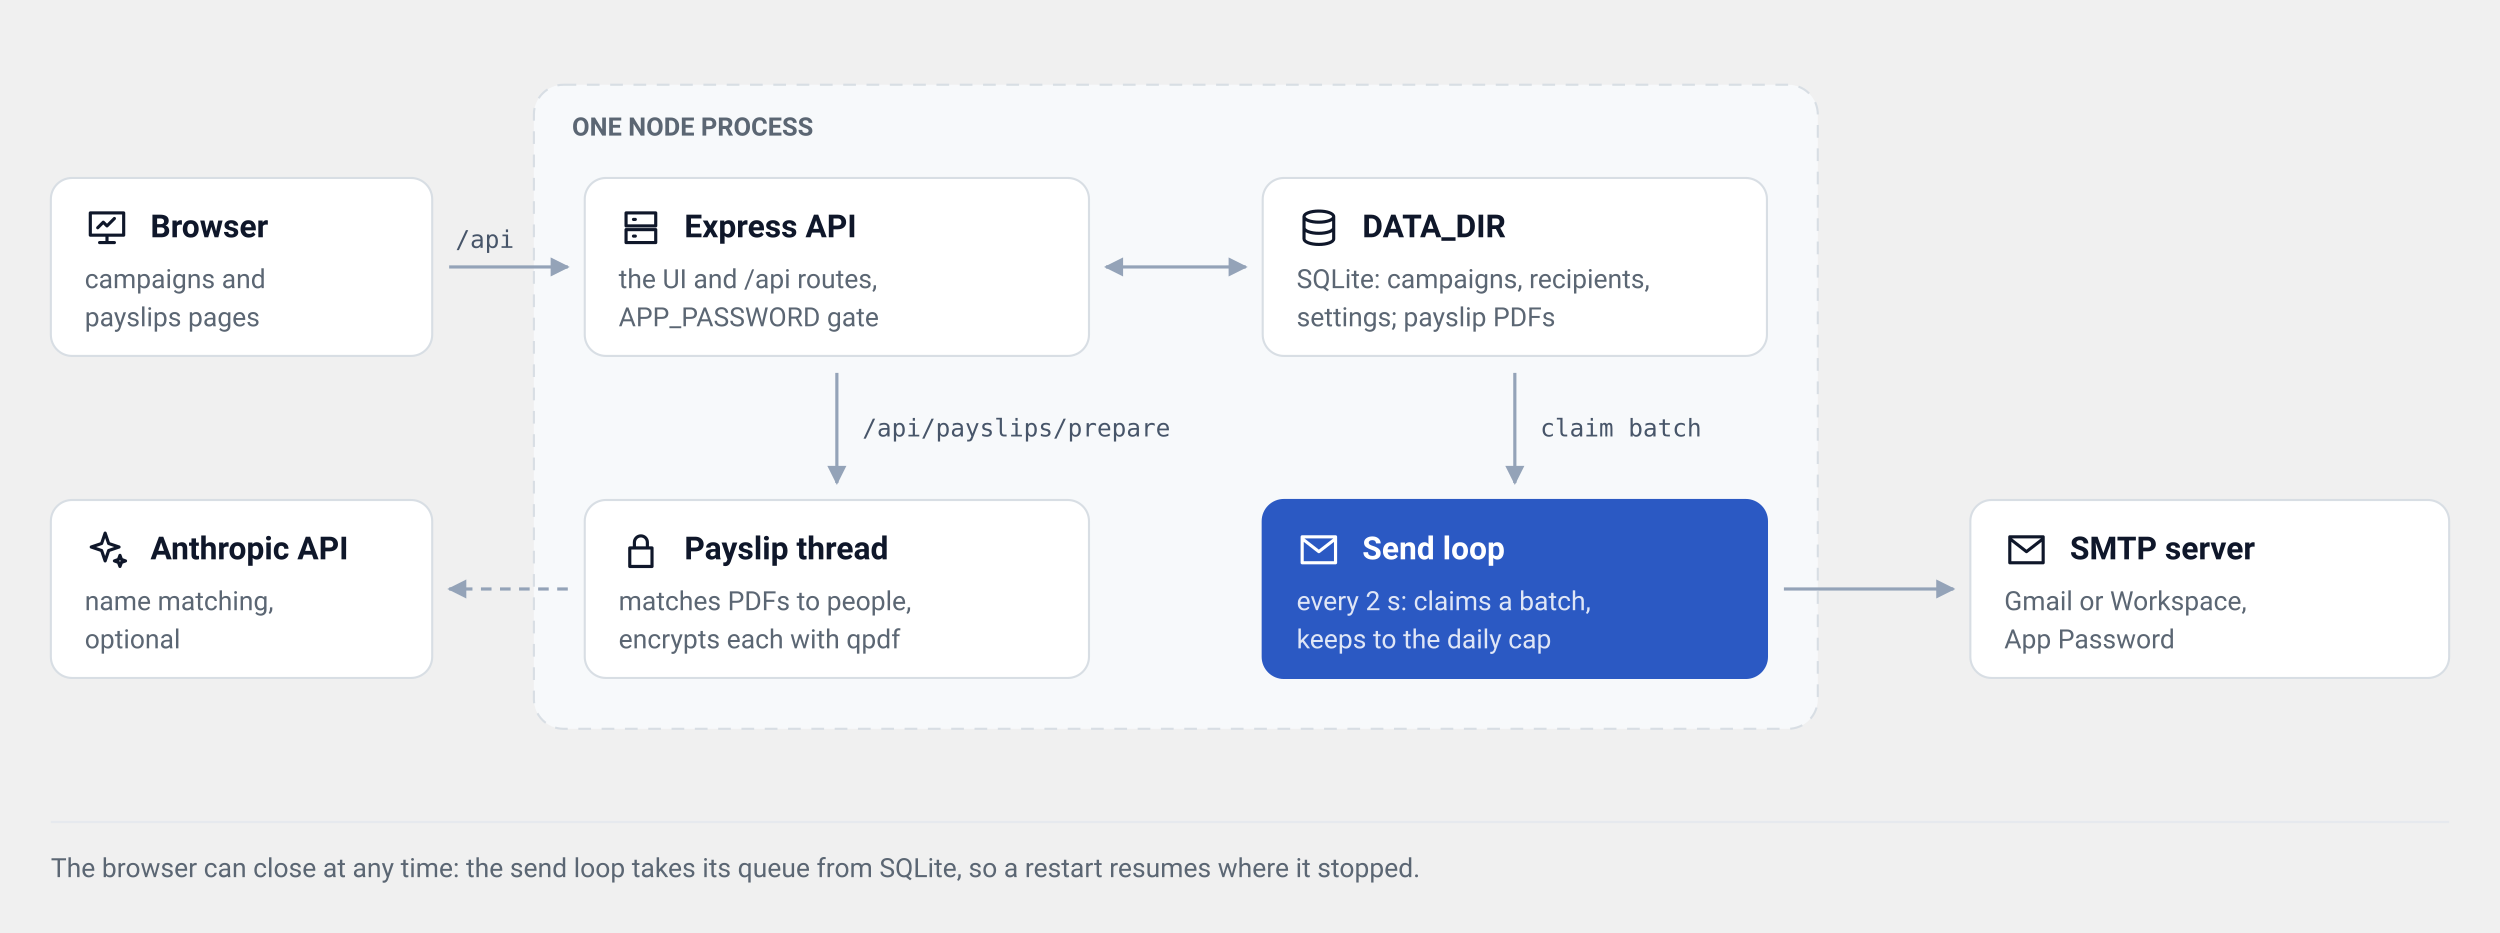
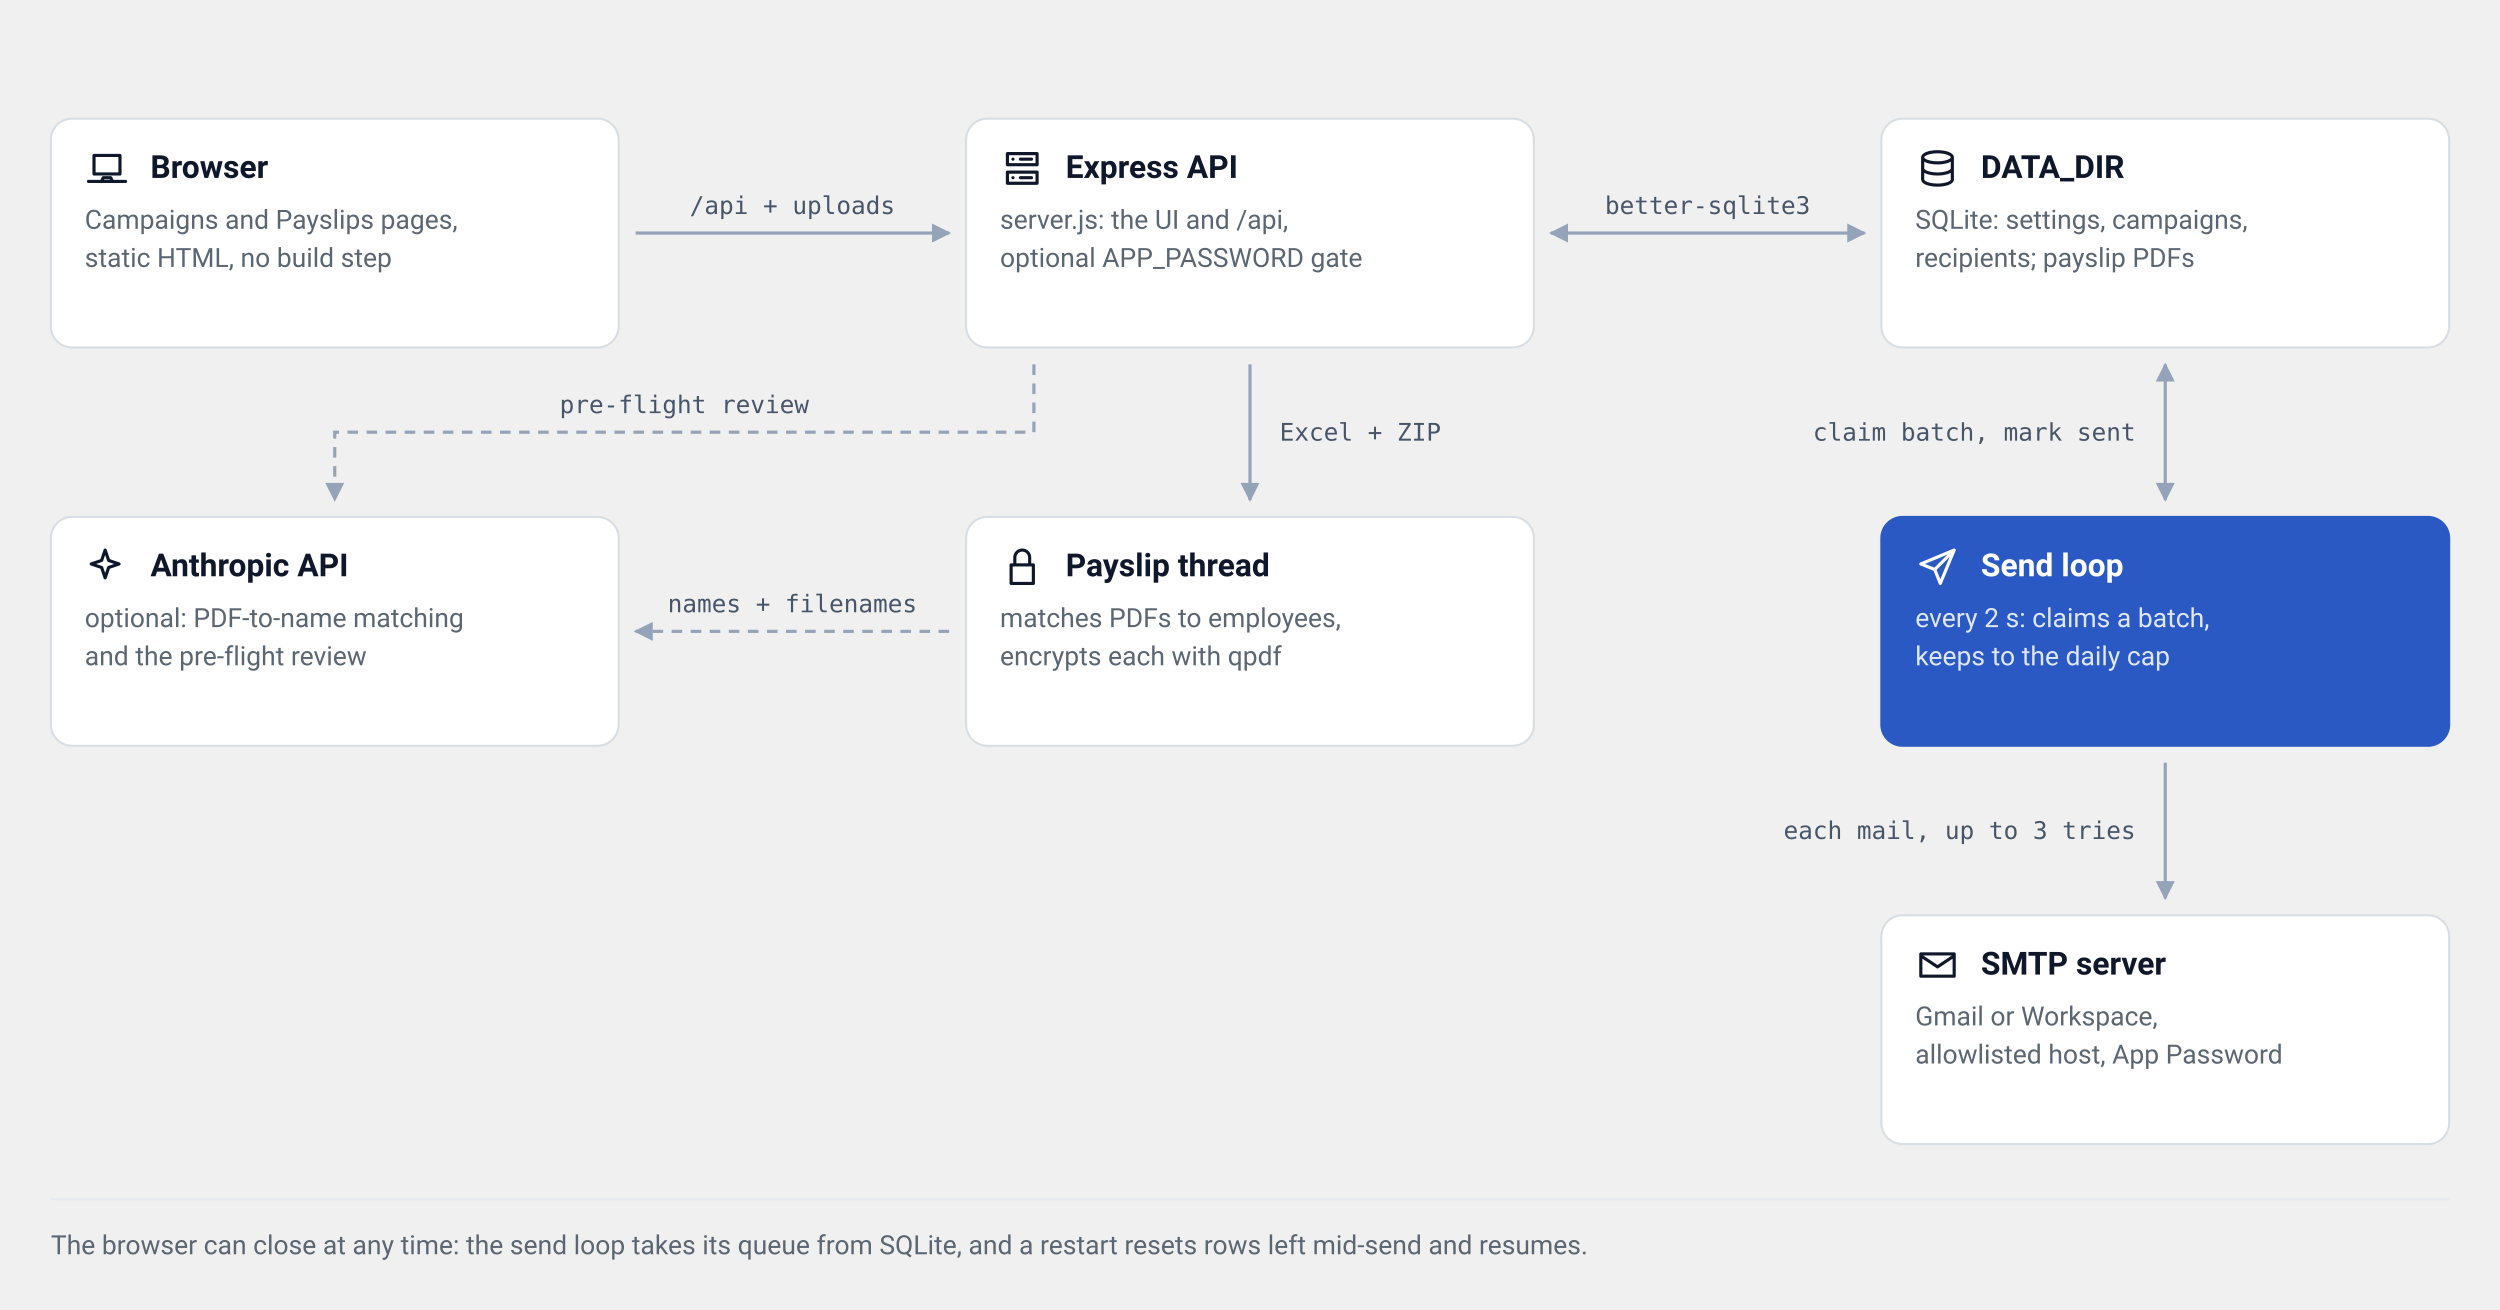
- <svg xmlns="http://www.w3.org/2000/svg" viewBox="0 0 1180 440" width="1180" height="440" role="img" aria-label="The browser talks to the Express API in a single Node process. The API keeps settings, campaigns and recipients in SQLite under DATA_DIR and hands payslip preparation to a worker thread, which can ask the Anthropic API to match PDFs and encrypts each one with qpdf. A send loop claims batches from SQLite and sends them over SMTP.">
+ <svg xmlns="http://www.w3.org/2000/svg" viewBox="0 0 1180 618" width="1180" height="618" role="img" aria-label="The browser talks to the Express API in one Node process. The API keeps settings, campaigns and recipients in SQLite under DATA_DIR and hands payslip preparation to a worker thread, which can ask the Anthropic API to match PDFs to employees and encrypts each one with qpdf; the API can also ask Anthropic for a pre-flight review. A send loop claims batches from SQLite every two seconds and sends them over SMTP.">
  <defs>
    <marker id="a" viewBox="0 0 10 10" refX="9" refY="5" markerWidth="6" markerHeight="6" orient="auto-start-reverse">
      <path d="M0 0 10 5 0 10z" fill="#94a3b8" />
    </marker>
+     <marker id="b" viewBox="0 0 10 10" refX="1" refY="5" markerWidth="6" markerHeight="6" orient="auto">
+       <path d="M10 0 0 5 10 10z" fill="#94a3b8" />
+     </marker>
  </defs>
-   <rect x="252" y="40" width="606" height="304" rx="14" fill="#f7f9fb" stroke="#d8dee4" stroke-width="1" stroke-dasharray="6 5" />
-   <text x="270.0" y="64.0" font-family="system-ui,-apple-system,'Segoe UI',Roboto,Helvetica,Arial,sans-serif" font-size="12" fill="#5b6673" text-anchor="start" font-weight="600">ONE NODE PROCESS</text>
-   <rect x="24" y="84" width="180" height="84" rx="10" fill="#ffffff" stroke="#d8dee4" stroke-width="1" />
-   <g transform="translate(40.0,97.0) scale(0.875)" fill="none" stroke="#0f172a" stroke-width="1.7" stroke-linecap="round" stroke-linejoin="round">
-     <path d="M3 4h18v12H3z M8 20h8 M12 16v4 M7 12l3-3 2 2 4-4" />
+   <rect x="24" y="56" width="268" height="108" rx="10" fill="#ffffff" stroke="#d8dee4" stroke-width="1" />
+   <g transform="translate(40.0,69.0) scale(0.875)" fill="none" stroke="#0f172a" stroke-width="1.7" stroke-linecap="round" stroke-linejoin="round">
+     <path d="M5 5h14v10H5z M2 19h20 M9 19l1-2h4l1 2" />
  </g>
-   <text x="71.0" y="112.0" font-family="system-ui,-apple-system,'Segoe UI',Roboto,Helvetica,Arial,sans-serif" font-size="15" fill="#0f172a" text-anchor="start" font-weight="600">Browser</text>
-   <text x="40.0" y="136.0" font-family="system-ui,-apple-system,'Segoe UI',Roboto,Helvetica,Arial,sans-serif" font-size="12.5" fill="#5b6673" text-anchor="start">campaigns and</text>
-   <text x="40.0" y="154.0" font-family="system-ui,-apple-system,'Segoe UI',Roboto,Helvetica,Arial,sans-serif" font-size="12.5" fill="#5b6673" text-anchor="start">payslips pages</text>
-   <rect x="276" y="84" width="238" height="84" rx="10" fill="#ffffff" stroke="#d8dee4" stroke-width="1" />
-   <g transform="translate(292.0,97.0) scale(0.875)" fill="none" stroke="#0f172a" stroke-width="1.7" stroke-linecap="round" stroke-linejoin="round">
-     <path d="M4 4h16v7H4z M4 13h16v7H4z M8 7.5h1 M8 16.5h1" />
+   <text x="71.0" y="84.0" font-family="system-ui,-apple-system,'Segoe UI',Roboto,Helvetica,Arial,sans-serif" font-size="15" fill="#0f172a" text-anchor="start" font-weight="600">Browser</text>
+   <text x="40.0" y="108.0" font-family="system-ui,-apple-system,'Segoe UI',Roboto,Helvetica,Arial,sans-serif" font-size="12.5" fill="#5b6673" text-anchor="start">Campaigns and Payslips pages,</text>
+   <text x="40.0" y="126.0" font-family="system-ui,-apple-system,'Segoe UI',Roboto,Helvetica,Arial,sans-serif" font-size="12.5" fill="#5b6673" text-anchor="start">static HTML, no build step</text>
+   <rect x="456" y="56" width="268" height="108" rx="10" fill="#ffffff" stroke="#d8dee4" stroke-width="1" />
+   <g transform="translate(472.0,69.0) scale(0.875)" fill="none" stroke="#0f172a" stroke-width="1.7" stroke-linecap="round" stroke-linejoin="round">
+     <path d="M4 4h16v6H4z M4 14h16v6H4z M7 7h.01 M7 17h.01 M11 7h6 M11 17h6" />
  </g>
-   <text x="323.0" y="112.0" font-family="system-ui,-apple-system,'Segoe UI',Roboto,Helvetica,Arial,sans-serif" font-size="15" fill="#0f172a" text-anchor="start" font-weight="600">Express API</text>
-   <text x="292.0" y="136.0" font-family="system-ui,-apple-system,'Segoe UI',Roboto,Helvetica,Arial,sans-serif" font-size="12.5" fill="#5b6673" text-anchor="start">the UI and /api routes,</text>
-   <text x="292.0" y="154.0" font-family="system-ui,-apple-system,'Segoe UI',Roboto,Helvetica,Arial,sans-serif" font-size="12.5" fill="#5b6673" text-anchor="start">APP_PASSWORD gate</text>
-   <rect x="596" y="84" width="238" height="84" rx="10" fill="#ffffff" stroke="#d8dee4" stroke-width="1" />
-   <g transform="translate(612.0,97.0) scale(0.875)" fill="none" stroke="#0f172a" stroke-width="1.7" stroke-linecap="round" stroke-linejoin="round">
+   <text x="503.0" y="84.0" font-family="system-ui,-apple-system,'Segoe UI',Roboto,Helvetica,Arial,sans-serif" font-size="15" fill="#0f172a" text-anchor="start" font-weight="600">Express API</text>
+   <text x="472.0" y="108.0" font-family="system-ui,-apple-system,'Segoe UI',Roboto,Helvetica,Arial,sans-serif" font-size="12.5" fill="#5b6673" text-anchor="start">server.js: the UI and /api,</text>
+   <text x="472.0" y="126.0" font-family="system-ui,-apple-system,'Segoe UI',Roboto,Helvetica,Arial,sans-serif" font-size="12.5" fill="#5b6673" text-anchor="start">optional APP_PASSWORD gate</text>
+   <rect x="888" y="56" width="268" height="108" rx="10" fill="#ffffff" stroke="#d8dee4" stroke-width="1" />
+   <g transform="translate(904.0,69.0) scale(0.875)" fill="none" stroke="#0f172a" stroke-width="1.7" stroke-linecap="round" stroke-linejoin="round">
    <path d="M4 6c0-1.7 3.6-3 8-3s8 1.3 8 3-3.6 3-8 3-8-1.3-8-3z M4 6v12c0 1.7 3.6 3 8 3s8-1.3 8-3V6 M4 12c0 1.7 3.6 3 8 3s8-1.3 8-3" />
  </g>
-   <text x="643.0" y="112.0" font-family="system-ui,-apple-system,'Segoe UI',Roboto,Helvetica,Arial,sans-serif" font-size="15" fill="#0f172a" text-anchor="start" font-weight="600">DATA_DIR</text>
-   <text x="612.0" y="136.0" font-family="system-ui,-apple-system,'Segoe UI',Roboto,Helvetica,Arial,sans-serif" font-size="12.5" fill="#5b6673" text-anchor="start">SQLite: campaigns, recipients,</text>
-   <text x="612.0" y="154.0" font-family="system-ui,-apple-system,'Segoe UI',Roboto,Helvetica,Arial,sans-serif" font-size="12.5" fill="#5b6673" text-anchor="start">settings; payslip PDFs</text>
-   <rect x="276" y="236" width="238" height="84" rx="10" fill="#ffffff" stroke="#d8dee4" stroke-width="1" />
-   <g transform="translate(292.0,249.0) scale(0.875)" fill="none" stroke="#0f172a" stroke-width="1.7" stroke-linecap="round" stroke-linejoin="round">
-     <path d="M6 11h12v10H6z M8.5 11V8a3.5 3.5 0 0 1 7 0v3" />
+   <text x="935.0" y="84.0" font-family="system-ui,-apple-system,'Segoe UI',Roboto,Helvetica,Arial,sans-serif" font-size="15" fill="#0f172a" text-anchor="start" font-weight="600">DATA_DIR</text>
+   <text x="904.0" y="108.0" font-family="system-ui,-apple-system,'Segoe UI',Roboto,Helvetica,Arial,sans-serif" font-size="12.5" fill="#5b6673" text-anchor="start">SQLite: settings, campaigns,</text>
+   <text x="904.0" y="126.0" font-family="system-ui,-apple-system,'Segoe UI',Roboto,Helvetica,Arial,sans-serif" font-size="12.5" fill="#5b6673" text-anchor="start">recipients; payslip PDFs</text>
+   <rect x="24" y="244" width="268" height="108" rx="10" fill="#ffffff" stroke="#d8dee4" stroke-width="1" />
+   <g transform="translate(40.0,257.0) scale(0.875)" fill="none" stroke="#0f172a" stroke-width="1.7" stroke-linecap="round" stroke-linejoin="round">
+     <path d="M11 3l1.9 5.6L18.5 10.5l-5.6 1.9L11 18l-1.9-5.6L3.5 10.5l5.6-1.9z" />
  </g>
-   <text x="323.0" y="264.0" font-family="system-ui,-apple-system,'Segoe UI',Roboto,Helvetica,Arial,sans-serif" font-size="15" fill="#0f172a" text-anchor="start" font-weight="600">Payslip thread</text>
-   <text x="292.0" y="288.0" font-family="system-ui,-apple-system,'Segoe UI',Roboto,Helvetica,Arial,sans-serif" font-size="12.5" fill="#5b6673" text-anchor="start">matches PDFs to people,</text>
-   <text x="292.0" y="306.0" font-family="system-ui,-apple-system,'Segoe UI',Roboto,Helvetica,Arial,sans-serif" font-size="12.5" fill="#5b6673" text-anchor="start">encrypts each with qpdf</text>
-   <rect x="596" y="236" width="238" height="84" rx="10" fill="#2b59c3" stroke="#2b59c3" stroke-width="1" />
-   <g transform="translate(612.0,249.0) scale(0.875)" fill="none" stroke="#ffffff" stroke-width="1.7" stroke-linecap="round" stroke-linejoin="round">
-     <path d="M3 5h18v14H3z M3 6l9 7 9-7" />
+   <text x="71.0" y="272.0" font-family="system-ui,-apple-system,'Segoe UI',Roboto,Helvetica,Arial,sans-serif" font-size="15" fill="#0f172a" text-anchor="start" font-weight="600">Anthropic API</text>
+   <text x="40.0" y="296.0" font-family="system-ui,-apple-system,'Segoe UI',Roboto,Helvetica,Arial,sans-serif" font-size="12.5" fill="#5b6673" text-anchor="start">optional: PDF-to-name matching</text>
+   <text x="40.0" y="314.0" font-family="system-ui,-apple-system,'Segoe UI',Roboto,Helvetica,Arial,sans-serif" font-size="12.5" fill="#5b6673" text-anchor="start">and the pre-flight review</text>
+   <rect x="456" y="244" width="268" height="108" rx="10" fill="#ffffff" stroke="#d8dee4" stroke-width="1" />
+   <g transform="translate(472.0,257.0) scale(0.875)" fill="none" stroke="#0f172a" stroke-width="1.7" stroke-linecap="round" stroke-linejoin="round">
+     <path d="M6 11h12v10H6z M8 11V7a4 4 0 0 1 8 0v4" />
  </g>
-   <text x="643.0" y="264.0" font-family="system-ui,-apple-system,'Segoe UI',Roboto,Helvetica,Arial,sans-serif" font-size="15" fill="#ffffff" text-anchor="start" font-weight="600">Send loop</text>
-   <text x="612.0" y="288.0" font-family="system-ui,-apple-system,'Segoe UI',Roboto,Helvetica,Arial,sans-serif" font-size="12.5" fill="#ffffff" text-anchor="start" opacity="0.85">every 2 s: claims a batch,</text>
-   <text x="612.0" y="306.0" font-family="system-ui,-apple-system,'Segoe UI',Roboto,Helvetica,Arial,sans-serif" font-size="12.5" fill="#ffffff" text-anchor="start" opacity="0.85">keeps to the daily cap</text>
-   <rect x="24" y="236" width="180" height="84" rx="10" fill="#ffffff" stroke="#d8dee4" stroke-width="1" />
-   <g transform="translate(40.0,249.0) scale(0.875)" fill="none" stroke="#0f172a" stroke-width="1.7" stroke-linecap="round" stroke-linejoin="round">
-     <path d="M11 3l1.9 5.6L18.5 10.5l-5.6 1.9L11 18l-1.9-5.6L3.5 10.5l5.6-1.9z M19 15l.8 2.2 2.2.8-2.2.8L19 21l-.8-2.2-2.2-.8 2.2-.8z" />
+   <text x="503.0" y="272.0" font-family="system-ui,-apple-system,'Segoe UI',Roboto,Helvetica,Arial,sans-serif" font-size="15" fill="#0f172a" text-anchor="start" font-weight="600">Payslip thread</text>
+   <text x="472.0" y="296.0" font-family="system-ui,-apple-system,'Segoe UI',Roboto,Helvetica,Arial,sans-serif" font-size="12.5" fill="#5b6673" text-anchor="start">matches PDFs to employees,</text>
+   <text x="472.0" y="314.0" font-family="system-ui,-apple-system,'Segoe UI',Roboto,Helvetica,Arial,sans-serif" font-size="12.5" fill="#5b6673" text-anchor="start">encrypts each with qpdf</text>
+   <rect x="888" y="244" width="268" height="108" rx="10" fill="#2b59c3" stroke="#2b59c3" stroke-width="1" />
+   <g transform="translate(904.0,257.0) scale(0.875)" fill="none" stroke="#ffffff" stroke-width="1.7" stroke-linecap="round" stroke-linejoin="round">
+     <path d="M21 3 3 10.5l7.5 3 3 7.5z M10.5 13.5 21 3" />
  </g>
-   <text x="71.0" y="264.0" font-family="system-ui,-apple-system,'Segoe UI',Roboto,Helvetica,Arial,sans-serif" font-size="15" fill="#0f172a" text-anchor="start" font-weight="600">Anthropic API</text>
-   <text x="40.0" y="288.0" font-family="system-ui,-apple-system,'Segoe UI',Roboto,Helvetica,Arial,sans-serif" font-size="12.5" fill="#5b6673" text-anchor="start">name matching,</text>
-   <text x="40.0" y="306.0" font-family="system-ui,-apple-system,'Segoe UI',Roboto,Helvetica,Arial,sans-serif" font-size="12.5" fill="#5b6673" text-anchor="start">optional</text>
-   <rect x="930" y="236" width="226" height="84" rx="10" fill="#ffffff" stroke="#d8dee4" stroke-width="1" />
-   <g transform="translate(946.0,249.0) scale(0.875)" fill="none" stroke="#0f172a" stroke-width="1.7" stroke-linecap="round" stroke-linejoin="round">
-     <path d="M3 5h18v14H3z M3 6l9 7 9-7" />
+   <text x="935.0" y="272.0" font-family="system-ui,-apple-system,'Segoe UI',Roboto,Helvetica,Arial,sans-serif" font-size="15" fill="#ffffff" text-anchor="start" font-weight="600">Send loop</text>
+   <text x="904.0" y="296.0" font-family="system-ui,-apple-system,'Segoe UI',Roboto,Helvetica,Arial,sans-serif" font-size="12.5" fill="#ffffff" text-anchor="start" opacity="0.85">every 2 s: claims a batch,</text>
+   <text x="904.0" y="314.0" font-family="system-ui,-apple-system,'Segoe UI',Roboto,Helvetica,Arial,sans-serif" font-size="12.5" fill="#ffffff" text-anchor="start" opacity="0.85">keeps to the daily cap</text>
+   <rect x="888" y="432" width="268" height="108" rx="10" fill="#ffffff" stroke="#d8dee4" stroke-width="1" />
+   <g transform="translate(904.0,445.0) scale(0.875)" fill="none" stroke="#0f172a" stroke-width="1.7" stroke-linecap="round" stroke-linejoin="round">
+     <path d="M3 6h18v12H3z M3 7l9 6 9-6" />
  </g>
-   <text x="977.0" y="264.0" font-family="system-ui,-apple-system,'Segoe UI',Roboto,Helvetica,Arial,sans-serif" font-size="15" fill="#0f172a" text-anchor="start" font-weight="600">SMTP server</text>
-   <text x="946.0" y="288.0" font-family="system-ui,-apple-system,'Segoe UI',Roboto,Helvetica,Arial,sans-serif" font-size="12.5" fill="#5b6673" text-anchor="start">Gmail or Workspace,</text>
-   <text x="946.0" y="306.0" font-family="system-ui,-apple-system,'Segoe UI',Roboto,Helvetica,Arial,sans-serif" font-size="12.5" fill="#5b6673" text-anchor="start">App Password</text>
-   <polyline points="212,126.0 268,126.0" fill="none" stroke="#94a3b8" stroke-width="1.5" marker-end="url(#a)" />
-   <text x="228.8" y="117.0" font-family="ui-monospace,SFMono-Regular,'SF Mono',Menlo,Consolas,monospace" font-size="11.5" fill="#475569" text-anchor="middle">/api</text>
-   <polyline points="522,126.0 588,126.0" fill="none" stroke="#94a3b8" stroke-width="1.5" marker-end="url(#a)" marker-start="url(#a)" />
-   <polyline points="395.0,176 395.0,228" fill="none" stroke="#94a3b8" stroke-width="1.5" marker-end="url(#a)" />
-   <text x="407.0" y="206.0" font-family="ui-monospace,SFMono-Regular,'SF Mono',Menlo,Consolas,monospace" font-size="11.5" fill="#475569" text-anchor="start">/api/payslips/prepare</text>
-   <polyline points="268,278.0 212,278.0" fill="none" stroke="#94a3b8" stroke-width="1.5" stroke-dasharray="5 4" marker-end="url(#a)" />
-   <polyline points="715.0,176 715.0,228" fill="none" stroke="#94a3b8" stroke-width="1.5" marker-end="url(#a)" />
-   <text x="727.0" y="206.0" font-family="ui-monospace,SFMono-Regular,'SF Mono',Menlo,Consolas,monospace" font-size="11.5" fill="#475569" text-anchor="start">claim batch</text>
-   <polyline points="842,278.0 922,278.0" fill="none" stroke="#94a3b8" stroke-width="1.5" marker-end="url(#a)" />
-   <line x1="24" y1="388" x2="1156" y2="388" stroke="#e6e9ee" stroke-width="1" />
-   <text x="24.0" y="414.0" font-family="system-ui,-apple-system,'Segoe UI',Roboto,Helvetica,Arial,sans-serif" font-size="12.5" fill="#5b6673" text-anchor="start">The browser can close at any time: the send loop takes its queue from SQLite, so a restart resumes where it stopped.</text>
+   <text x="935.0" y="460.0" font-family="system-ui,-apple-system,'Segoe UI',Roboto,Helvetica,Arial,sans-serif" font-size="15" fill="#0f172a" text-anchor="start" font-weight="600">SMTP server</text>
+   <text x="904.0" y="484.0" font-family="system-ui,-apple-system,'Segoe UI',Roboto,Helvetica,Arial,sans-serif" font-size="12.5" fill="#5b6673" text-anchor="start">Gmail or Workspace,</text>
+   <text x="904.0" y="502.0" font-family="system-ui,-apple-system,'Segoe UI',Roboto,Helvetica,Arial,sans-serif" font-size="12.5" fill="#5b6673" text-anchor="start">allowlisted host, App Password</text>
+   <polyline points="300,110.0 448,110.0" fill="none" stroke="#94a3b8" stroke-width="1.5" marker-end="url(#a)" />
+   <text x="374.0" y="101.0" font-family="ui-monospace,SFMono-Regular,'SF Mono',Menlo,Consolas,monospace" font-size="11.5" fill="#475569" text-anchor="middle">/api + uploads</text>
+   <polyline points="732,110.0 880,110.0" fill="none" stroke="#94a3b8" stroke-width="1.5" marker-end="url(#a)" marker-start="url(#b)" />
+   <text x="806.0" y="101.0" font-family="ui-monospace,SFMono-Regular,'SF Mono',Menlo,Consolas,monospace" font-size="11.5" fill="#475569" text-anchor="middle">better-sqlite3</text>
+   <polyline points="590.0,172 590.0,236" fill="none" stroke="#94a3b8" stroke-width="1.5" marker-end="url(#a)" />
+   <text x="604.0" y="208.0" font-family="ui-monospace,SFMono-Regular,'SF Mono',Menlo,Consolas,monospace" font-size="11.5" fill="#475569" text-anchor="start">Excel + ZIP</text>
+   <polyline points="488,172 488,204.0 158.0,204.0 158.0,236" fill="none" stroke="#94a3b8" stroke-width="1.5" stroke-dasharray="5 4" marker-end="url(#a)" />
+   <text x="323.0" y="195.0" font-family="ui-monospace,SFMono-Regular,'SF Mono',Menlo,Consolas,monospace" font-size="11.5" fill="#475569" text-anchor="middle">pre-flight review</text>
+   <polyline points="448,298.0 300,298.0" fill="none" stroke="#94a3b8" stroke-width="1.5" stroke-dasharray="5 4" marker-end="url(#a)" />
+   <text x="374.0" y="289.0" font-family="ui-monospace,SFMono-Regular,'SF Mono',Menlo,Consolas,monospace" font-size="11.5" fill="#475569" text-anchor="middle">names + filenames</text>
+   <polyline points="1022.0,172 1022.0,236" fill="none" stroke="#94a3b8" stroke-width="1.5" marker-end="url(#a)" marker-start="url(#b)" />
+   <text x="1008.0" y="208.0" font-family="ui-monospace,SFMono-Regular,'SF Mono',Menlo,Consolas,monospace" font-size="11.5" fill="#475569" text-anchor="end">claim batch, mark sent</text>
+   <polyline points="1022.0,360 1022.0,424" fill="none" stroke="#94a3b8" stroke-width="1.5" marker-end="url(#a)" />
+   <text x="1008.0" y="396.0" font-family="ui-monospace,SFMono-Regular,'SF Mono',Menlo,Consolas,monospace" font-size="11.5" fill="#475569" text-anchor="end">each mail, up to 3 tries</text>
+   <line x1="24" y1="566" x2="1156" y2="566" stroke="#e6e9ee" stroke-width="1" />
+   <text x="24.0" y="592.0" font-family="system-ui,-apple-system,'Segoe UI',Roboto,Helvetica,Arial,sans-serif" font-size="12.5" fill="#5b6673" text-anchor="start">The browser can close at any time: the send loop takes its queue from SQLite, and a restart resets rows left mid-send and resumes.</text>
</svg>
